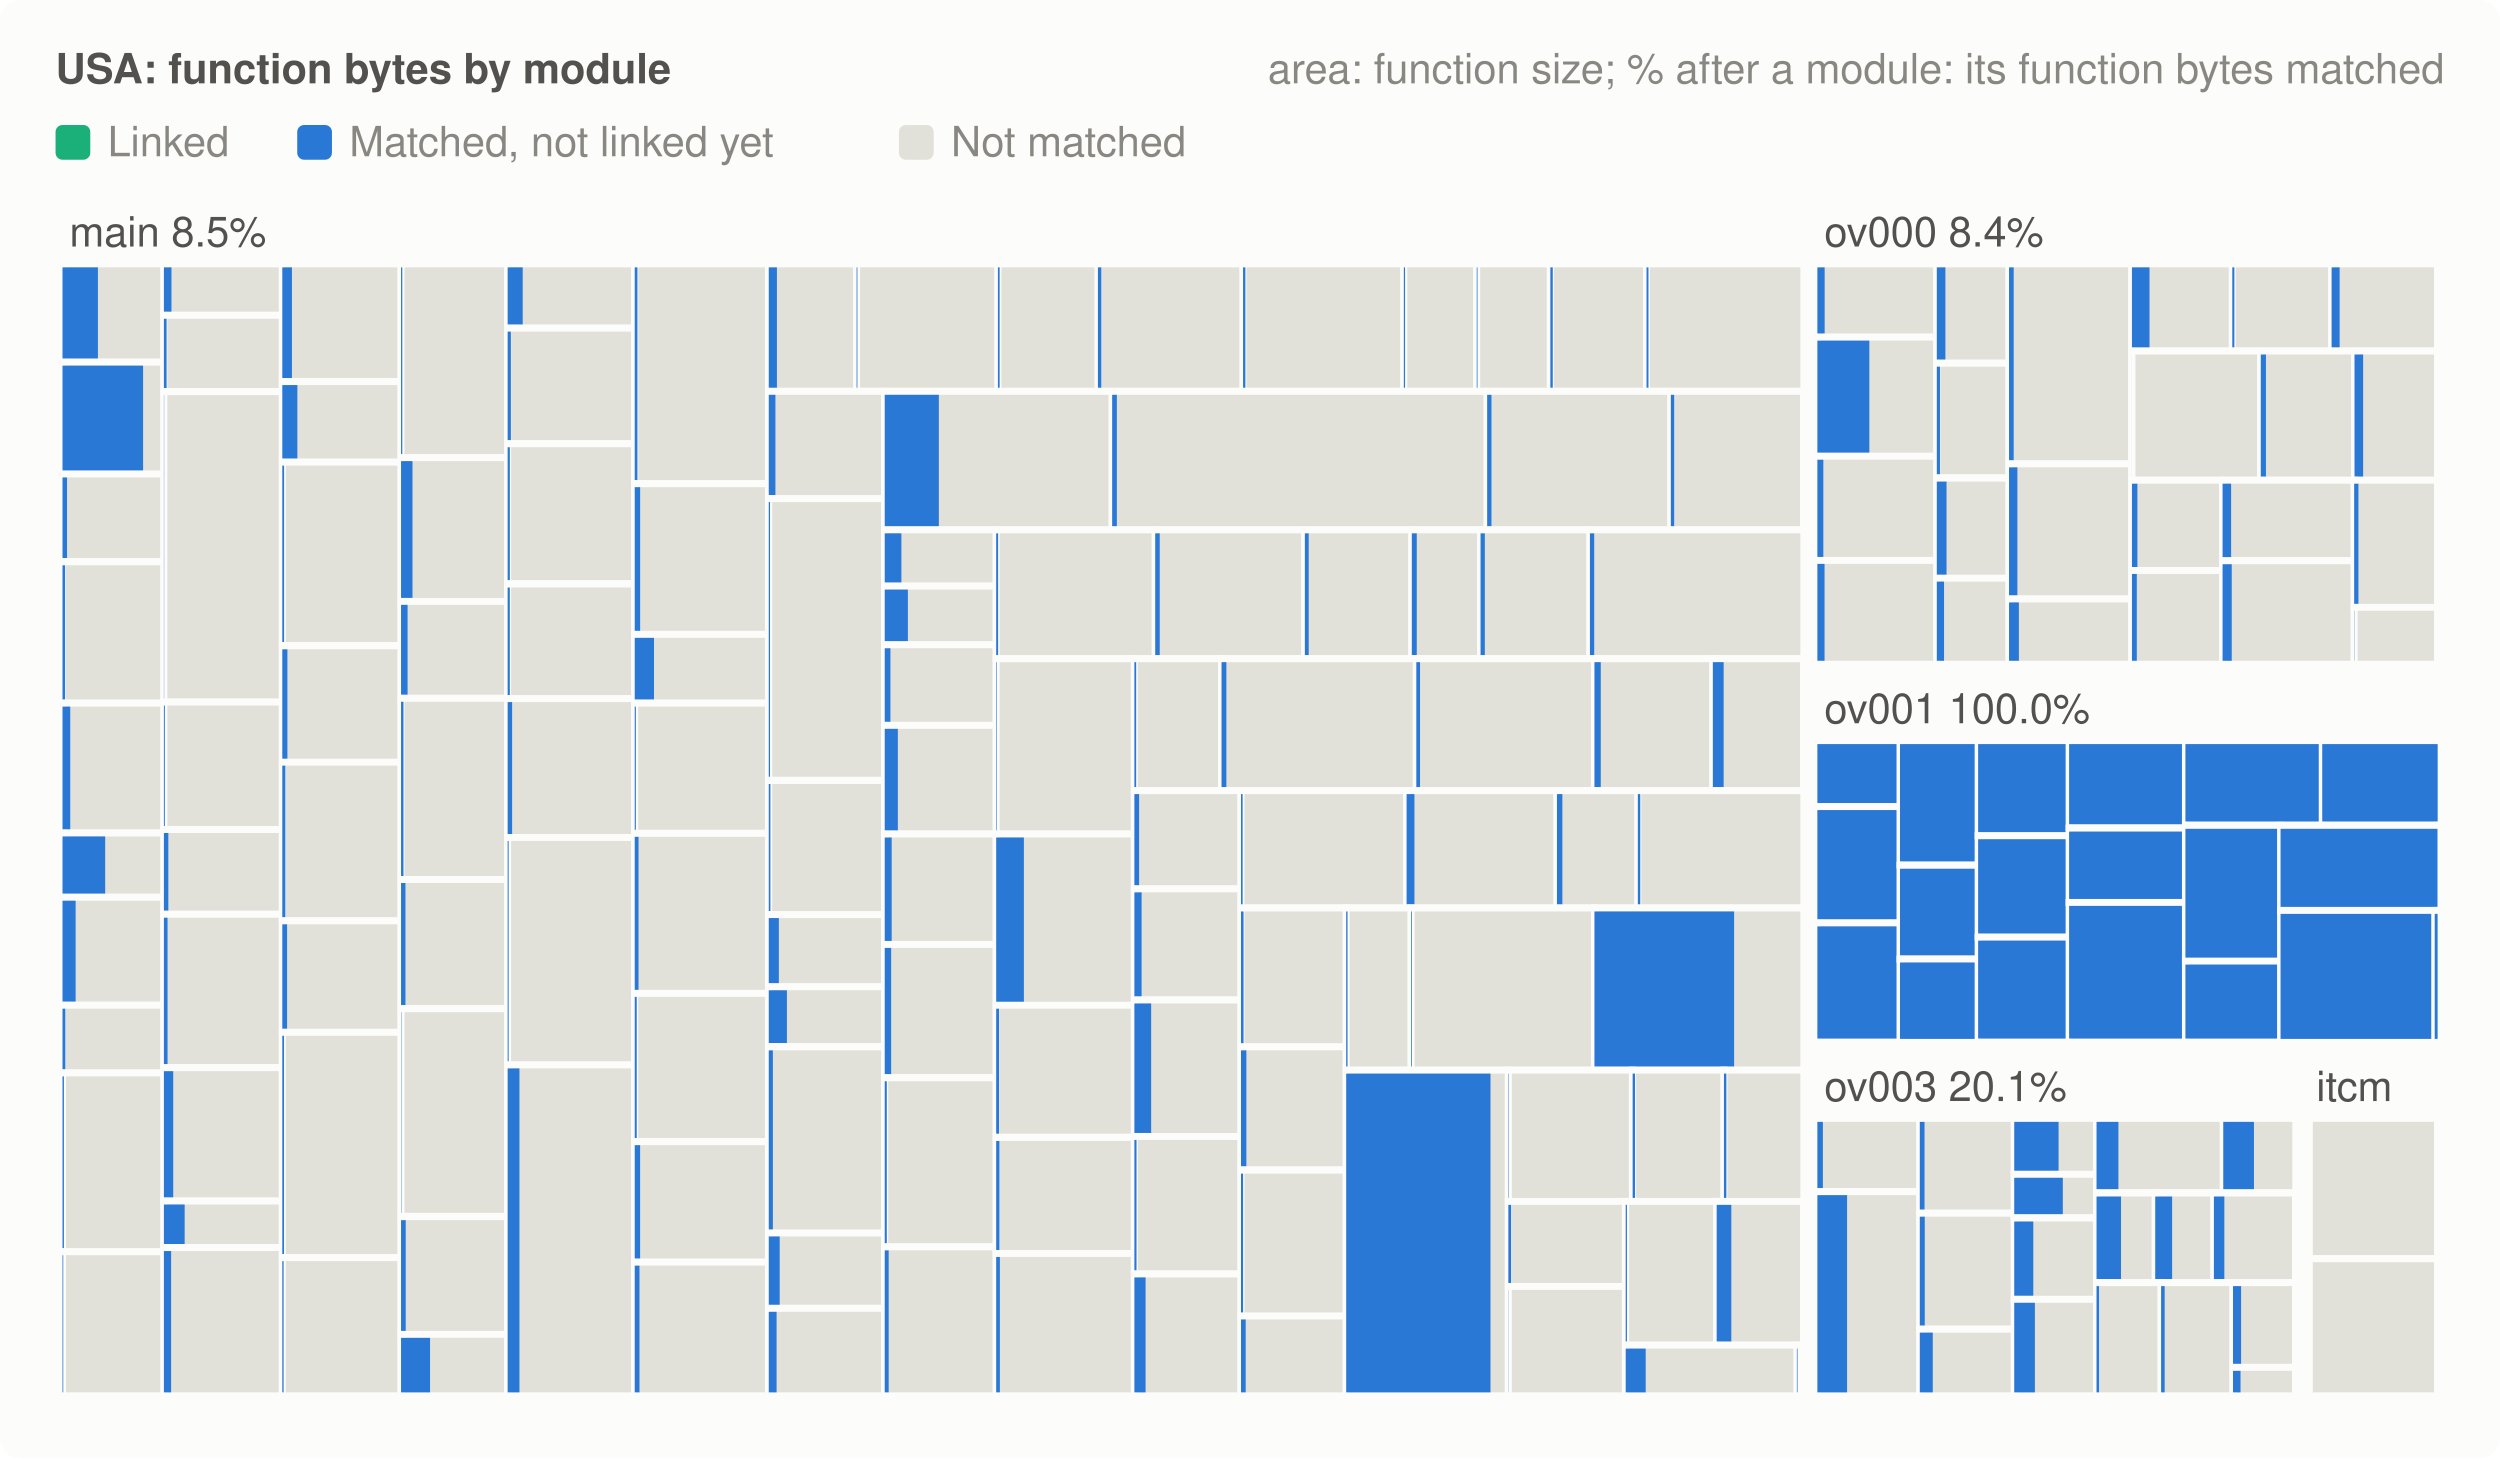
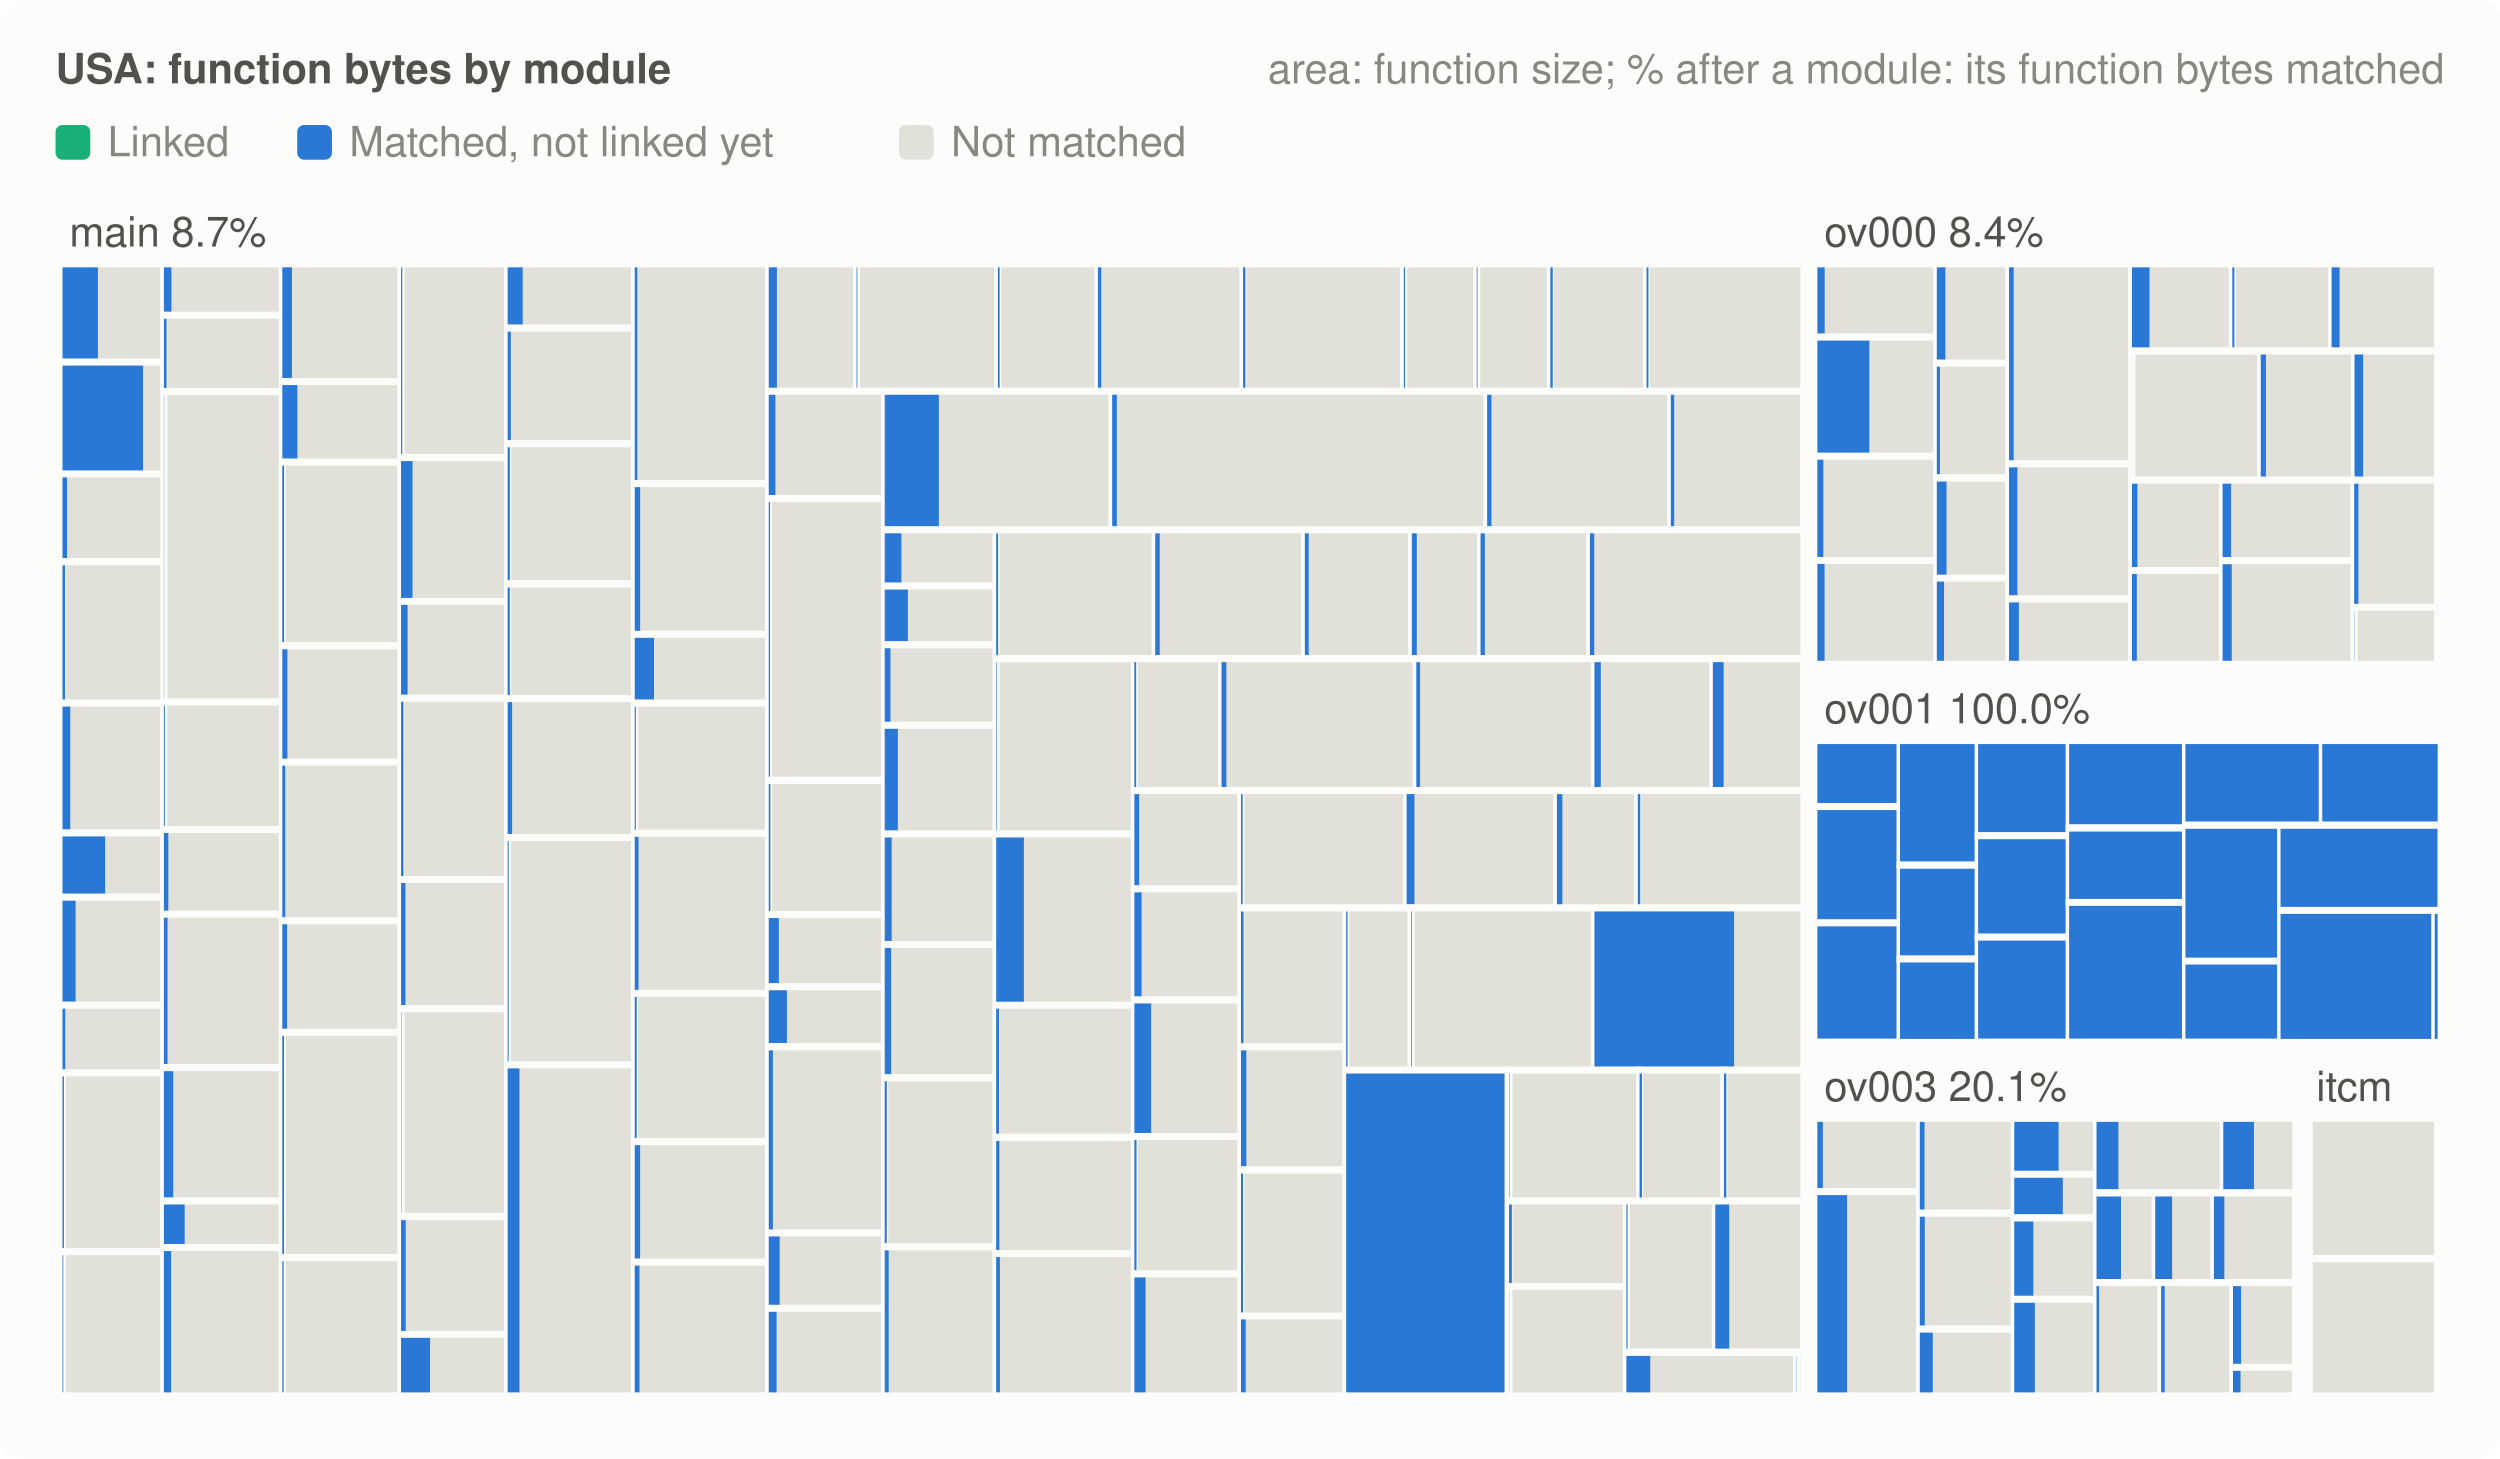
<svg xmlns="http://www.w3.org/2000/svg" viewBox="0 0 720 420" width="720" height="420" role="img" aria-label="Matched and linked code by module (USA)">
  <style>.bg{fill:#fcfcfb}.lbl{fill:#52514e}.muted{fill:#898781}.todo{fill:#e1e0d9}.gap{stroke:#fcfcfb}.matched{fill:#2a78d6}.linked{fill:#1baf7a}@media (prefers-color-scheme: dark){.bg{fill:#1a1a19}.lbl{fill:#c3c2b7}.muted{fill:#898781}.todo{fill:#2c2c2a}.gap{stroke:#1a1a19}.matched{fill:#3987e5}.linked{fill:#199e70}}text{font:12px -apple-system,BlinkMacSystemFont,'Segoe UI',Helvetica,Arial,sans-serif}.head{font-weight:600}</style>
  <rect class="bg" width="720" height="420" rx="6" />
  <text class="lbl head" x="16" y="24">USA: function bytes by module</text>
  <text class="muted" x="704" y="24" text-anchor="end">area: function size; % after a module: its function bytes matched</text>
  <rect class="linked" x="16" y="36" width="10" height="10" rx="2" />
  <text class="muted" x="31" y="45">Linked</text>
  <rect class="matched" x="85.6" y="36" width="10" height="10" rx="2" />
  <text class="muted" x="100.6" y="45">Matched, not linked yet</text>
  <rect class="todo" x="258.9" y="36" width="10" height="10" rx="2" />
  <text class="muted" x="273.9" y="45">Not matched</text>
  <rect class="todo gap" x="18.0" y="76.0" width="29.2" height="28.3" stroke-width="2" />
  <rect class="matched" x="18.0" y="77.0" width="10.20" height="26.3" />
  <rect class="todo gap" x="18.0" y="104.3" width="29.2" height="32.3" stroke-width="2" />
  <rect class="matched" x="18.0" y="105.3" width="23.21" height="30.3" />
  <rect class="todo gap" x="18.0" y="136.5" width="29.2" height="25.2" stroke-width="2" />
  <rect class="matched" x="18.0" y="137.5" width="1.30" height="23.2" />
  <rect class="todo gap" x="18.0" y="161.8" width="29.2" height="40.7" stroke-width="2" />
  <rect class="matched" x="18.0" y="162.8" width="0.75" height="38.7" />
  <rect class="todo gap" x="18.0" y="202.5" width="29.2" height="37.4" stroke-width="2" />
  <rect class="matched" x="18.0" y="203.5" width="2.23" height="35.4" />
  <rect class="todo gap" x="18.0" y="239.9" width="29.2" height="18.5" stroke-width="2" />
  <rect class="matched" x="18.0" y="240.9" width="12.29" height="16.5" />
  <rect class="todo gap" x="18.0" y="258.4" width="29.2" height="31.1" stroke-width="2" />
  <rect class="matched" x="18.0" y="259.4" width="3.78" height="29.1" />
  <rect class="todo gap" x="18.0" y="289.5" width="29.2" height="19.5" stroke-width="2" />
  <rect class="matched" x="18.0" y="290.5" width="0.83" height="17.5" />
  <rect class="todo gap" x="18.0" y="309.0" width="29.2" height="51.5" stroke-width="2" />
  <rect class="matched" x="18.0" y="310.0" width="0.41" height="49.5" />
  <rect class="todo gap" x="18.0" y="360.5" width="29.2" height="41.5" stroke-width="2" />
  <rect class="matched" x="18.0" y="361.5" width="0.22" height="39.5" />
  <rect class="todo gap" x="47.2" y="76.0" width="34.1" height="14.8" stroke-width="2" />
  <rect class="matched" x="47.2" y="77.0" width="2.18" height="12.8" />
  <rect class="todo gap" x="47.2" y="90.8" width="34.1" height="22.0" stroke-width="2" />
  <rect class="matched" x="47.2" y="91.8" width="0.78" height="20.0" />
  <rect class="todo gap" x="47.2" y="112.8" width="34.1" height="89.4" stroke-width="2" />
  <rect class="matched" x="47.2" y="113.8" width="0.08" height="87.4" />
  <rect class="todo gap" x="47.2" y="202.2" width="34.1" height="36.7" stroke-width="2" />
  <rect class="matched" x="47.2" y="203.2" width="0.28" height="34.7" />
  <rect class="todo gap" x="47.2" y="238.9" width="34.1" height="24.4" stroke-width="2" />
  <rect class="matched" x="47.2" y="239.9" width="1.28" height="22.4" />
  <rect class="todo gap" x="47.2" y="263.3" width="34.1" height="44.2" stroke-width="2" />
  <rect class="matched" x="47.2" y="264.3" width="1.06" height="42.2" />
  <rect class="todo gap" x="47.2" y="307.5" width="34.1" height="38.4" stroke-width="2" />
  <rect class="matched" x="47.2" y="308.5" width="2.69" height="36.4" />
  <rect class="todo gap" x="47.2" y="345.9" width="34.1" height="13.4" stroke-width="2" />
  <rect class="matched" x="47.2" y="346.9" width="5.98" height="11.4" />
  <rect class="todo gap" x="47.2" y="359.3" width="34.1" height="42.7" stroke-width="2" />
  <rect class="matched" x="47.2" y="360.3" width="2.08" height="40.7" />
  <rect class="todo gap" x="81.3" y="76.0" width="34.2" height="33.9" stroke-width="2" />
  <rect class="matched" x="81.3" y="77.0" width="2.78" height="31.9" />
  <rect class="todo gap" x="81.3" y="109.9" width="34.2" height="23.2" stroke-width="2" />
  <rect class="matched" x="81.3" y="110.9" width="4.34" height="21.2" />
  <rect class="todo gap" x="81.3" y="133.1" width="34.2" height="52.8" stroke-width="2" />
  <rect class="matched" x="81.3" y="134.1" width="0.52" height="50.8" />
  <rect class="todo gap" x="81.3" y="186.0" width="34.2" height="33.6" stroke-width="2" />
  <rect class="matched" x="81.3" y="187.0" width="1.47" height="31.6" />
  <rect class="todo gap" x="81.3" y="219.5" width="34.2" height="45.7" stroke-width="2" />
  <rect class="matched" x="81.3" y="220.5" width="0.88" height="43.7" />
  <rect class="todo gap" x="81.3" y="265.2" width="34.2" height="32.1" stroke-width="2" />
  <rect class="matched" x="81.3" y="266.2" width="1.38" height="30.1" />
  <rect class="todo gap" x="81.3" y="297.3" width="34.2" height="64.9" stroke-width="2" />
  <rect class="matched" x="81.3" y="298.3" width="0.50" height="62.9" />
  <rect class="todo gap" x="81.3" y="362.2" width="34.2" height="39.8" stroke-width="2" />
  <rect class="matched" x="81.3" y="363.2" width="0.38" height="37.8" />
  <rect class="todo gap" x="115.5" y="76.0" width="30.7" height="55.8" stroke-width="2" />
  <rect class="matched" x="115.5" y="77.0" width="0.36" height="53.8" />
  <rect class="todo gap" x="115.5" y="131.8" width="30.7" height="41.5" stroke-width="2" />
  <rect class="matched" x="115.5" y="132.8" width="3.30" height="39.5" />
  <rect class="todo gap" x="115.5" y="173.2" width="30.7" height="27.9" stroke-width="2" />
  <rect class="matched" x="115.5" y="174.2" width="1.88" height="25.9" />
  <rect class="todo gap" x="115.5" y="201.1" width="30.7" height="52.2" stroke-width="2" />
  <rect class="matched" x="115.5" y="202.1" width="0.70" height="50.2" />
  <rect class="todo gap" x="115.5" y="253.3" width="30.7" height="37.2" stroke-width="2" />
  <rect class="matched" x="115.5" y="254.3" width="1.27" height="35.2" />
  <rect class="todo gap" x="115.5" y="290.5" width="30.7" height="59.8" stroke-width="2" />
  <rect class="matched" x="115.5" y="291.5" width="0.11" height="57.8" />
  <rect class="todo gap" x="115.5" y="350.4" width="30.7" height="34.0" stroke-width="2" />
  <rect class="matched" x="115.5" y="351.4" width="1.35" height="32.0" />
  <rect class="todo gap" x="115.5" y="384.3" width="30.7" height="17.7" stroke-width="2" />
  <rect class="matched" x="115.5" y="385.3" width="8.35" height="15.7" />
  <rect class="todo gap" x="146.2" y="76.0" width="36.6" height="18.5" stroke-width="2" />
  <rect class="matched" x="146.2" y="77.0" width="4.34" height="16.5" />
  <rect class="todo gap" x="146.2" y="94.5" width="36.6" height="33.3" stroke-width="2" />
  <rect class="matched" x="146.2" y="95.5" width="0.93" height="31.3" />
  <rect class="todo gap" x="146.2" y="127.8" width="36.6" height="40.3" stroke-width="2" />
  <rect class="matched" x="146.2" y="128.8" width="0.64" height="38.3" />
  <rect class="todo gap" x="146.2" y="168.2" width="36.6" height="33.0" stroke-width="2" />
  <rect class="matched" x="146.2" y="169.2" width="0.63" height="31.0" />
  <rect class="todo gap" x="146.2" y="201.2" width="36.6" height="40.0" stroke-width="2" />
  <rect class="matched" x="146.2" y="202.2" width="1.29" height="38.0" />
  <rect class="todo gap" x="146.2" y="241.2" width="36.6" height="65.5" stroke-width="2" />
  <rect class="matched" x="146.2" y="242.2" width="0.29" height="63.5" />
  <rect class="todo gap" x="146.2" y="306.7" width="36.6" height="95.3" stroke-width="2" />
  <rect class="matched" x="146.2" y="307.7" width="3.40" height="93.3" />
  <rect class="todo gap" x="182.8" y="76.0" width="38.5" height="63.3" stroke-width="2" />
  <rect class="matched" x="182.8" y="77.0" width="0.78" height="61.3" />
  <rect class="todo gap" x="182.8" y="139.3" width="38.5" height="43.4" stroke-width="2" />
  <rect class="matched" x="182.8" y="140.3" width="1.56" height="41.4" />
  <rect class="todo gap" x="182.8" y="182.7" width="38.5" height="19.8" stroke-width="2" />
  <rect class="matched" x="182.8" y="183.7" width="5.55" height="17.8" />
  <rect class="todo gap" x="182.8" y="202.5" width="38.5" height="37.5" stroke-width="2" />
  <rect class="matched" x="182.8" y="203.5" width="0.33" height="35.5" />
  <rect class="todo gap" x="182.8" y="240.0" width="38.5" height="46.1" stroke-width="2" />
  <rect class="matched" x="182.8" y="241.0" width="1.10" height="44.1" />
  <rect class="todo gap" x="182.8" y="286.1" width="38.5" height="42.7" stroke-width="2" />
  <rect class="matched" x="182.8" y="287.1" width="0.58" height="40.7" />
  <rect class="todo gap" x="182.8" y="328.8" width="38.5" height="34.7" stroke-width="2" />
  <rect class="matched" x="182.8" y="329.8" width="1.55" height="32.7" />
  <rect class="todo gap" x="182.8" y="363.5" width="38.5" height="38.5" stroke-width="2" />
  <rect class="matched" x="182.8" y="364.5" width="1.37" height="36.5" />
  <rect class="todo gap" x="221.4" y="76.0" width="25.3" height="36.7" stroke-width="2" />
  <rect class="matched" x="221.4" y="77.0" width="2.35" height="34.7" />
  <rect class="todo gap" x="246.7" y="76.0" width="40.7" height="36.7" stroke-width="2" />
  <rect class="matched" x="246.7" y="77.0" width="0.23" height="34.7" />
  <rect class="todo gap" x="287.4" y="76.0" width="28.9" height="36.7" stroke-width="2" />
  <rect class="matched" x="287.4" y="77.0" width="0.50" height="34.7" />
  <rect class="todo gap" x="316.2" y="76.0" width="41.8" height="36.7" stroke-width="2" />
  <rect class="matched" x="316.2" y="77.0" width="0.98" height="34.7" />
  <rect class="todo gap" x="358.0" y="76.0" width="46.3" height="36.7" stroke-width="2" />
  <rect class="matched" x="358.0" y="77.0" width="0.67" height="34.7" />
  <rect class="todo gap" x="404.3" y="76.0" width="21.0" height="36.7" stroke-width="2" />
  <rect class="matched" x="404.3" y="77.0" width="0.36" height="34.7" />
  <rect class="todo gap" x="425.3" y="76.0" width="21.2" height="36.7" stroke-width="2" />
  <rect class="matched" x="425.3" y="77.0" width="0.22" height="34.7" />
  <rect class="todo gap" x="446.5" y="76.0" width="27.7" height="36.7" stroke-width="2" />
  <rect class="matched" x="446.5" y="77.0" width="0.70" height="34.7" />
  <rect class="todo gap" x="474.2" y="76.0" width="45.3" height="36.7" stroke-width="2" />
  <rect class="matched" x="474.2" y="77.0" width="0.56" height="34.7" />
  <rect class="todo gap" x="221.4" y="112.7" width="33.4" height="30.9" stroke-width="2" />
  <rect class="matched" x="221.4" y="113.7" width="1.92" height="28.9" />
  <rect class="todo gap" x="221.4" y="143.6" width="33.4" height="81.1" stroke-width="2" />
  <rect class="matched" x="221.4" y="144.6" width="0.37" height="79.1" />
  <rect class="todo gap" x="221.4" y="224.8" width="33.4" height="38.6" stroke-width="2" />
  <rect class="matched" x="221.4" y="225.8" width="0.48" height="36.6" />
  <rect class="todo gap" x="221.4" y="263.4" width="33.4" height="20.8" stroke-width="2" />
  <rect class="matched" x="221.4" y="264.4" width="2.91" height="18.8" />
  <rect class="todo gap" x="221.4" y="284.2" width="33.4" height="17.2" stroke-width="2" />
  <rect class="matched" x="221.4" y="285.2" width="5.23" height="15.2" />
  <rect class="todo gap" x="221.4" y="301.5" width="33.4" height="53.7" stroke-width="2" />
  <rect class="matched" x="221.4" y="302.5" width="1.19" height="51.7" />
  <rect class="todo gap" x="221.4" y="355.1" width="33.4" height="21.7" stroke-width="2" />
  <rect class="matched" x="221.4" y="356.1" width="3.15" height="19.7" />
  <rect class="todo gap" x="221.4" y="376.8" width="33.4" height="25.2" stroke-width="2" />
  <rect class="matched" x="221.4" y="377.8" width="2.26" height="23.2" />
  <rect class="todo gap" x="254.8" y="112.7" width="65.5" height="39.9" stroke-width="2" />
  <rect class="matched" x="254.8" y="113.7" width="15.59" height="37.9" />
  <rect class="todo gap" x="320.3" y="112.7" width="108.0" height="39.9" stroke-width="2" />
  <rect class="matched" x="320.3" y="113.7" width="1.35" height="37.9" />
  <rect class="todo gap" x="428.3" y="112.7" width="52.9" height="39.9" stroke-width="2" />
  <rect class="matched" x="428.3" y="113.7" width="1.24" height="37.9" />
  <rect class="todo gap" x="481.2" y="112.7" width="38.2" height="39.9" stroke-width="2" />
  <rect class="matched" x="481.2" y="113.7" width="0.97" height="37.9" />
  <rect class="todo gap" x="254.8" y="152.6" width="32.1" height="16.2" stroke-width="2" />
  <rect class="matched" x="254.8" y="153.6" width="4.80" height="14.2" />
  <rect class="todo gap" x="254.8" y="168.8" width="32.1" height="16.9" stroke-width="2" />
  <rect class="matched" x="254.8" y="169.8" width="6.67" height="14.9" />
  <rect class="todo gap" x="254.8" y="185.7" width="32.1" height="23.2" stroke-width="2" />
  <rect class="matched" x="254.8" y="186.7" width="1.64" height="21.2" />
  <rect class="todo gap" x="254.8" y="208.9" width="32.1" height="31.3" stroke-width="2" />
  <rect class="matched" x="254.8" y="209.9" width="3.78" height="29.3" />
  <rect class="todo gap" x="254.8" y="240.2" width="32.1" height="31.8" stroke-width="2" />
  <rect class="matched" x="254.8" y="241.2" width="2.00" height="29.8" />
  <rect class="todo gap" x="254.8" y="272.0" width="32.1" height="38.4" stroke-width="2" />
  <rect class="matched" x="254.8" y="273.0" width="1.85" height="36.4" />
  <rect class="todo gap" x="254.8" y="310.4" width="32.1" height="48.7" stroke-width="2" />
  <rect class="matched" x="254.8" y="311.4" width="0.60" height="46.7" />
  <rect class="todo gap" x="254.8" y="359.1" width="32.1" height="42.9" stroke-width="2" />
  <rect class="matched" x="254.8" y="360.1" width="1.14" height="40.9" />
  <rect class="todo gap" x="286.9" y="152.6" width="45.8" height="37.1" stroke-width="2" />
  <rect class="matched" x="286.9" y="153.6" width="0.56" height="35.1" />
  <rect class="todo gap" x="332.7" y="152.6" width="43.1" height="37.1" stroke-width="2" />
  <rect class="matched" x="332.7" y="153.6" width="1.30" height="35.1" />
  <rect class="todo gap" x="375.8" y="152.6" width="30.8" height="37.1" stroke-width="2" />
  <rect class="matched" x="375.8" y="153.6" width="1.11" height="35.1" />
  <rect class="todo gap" x="406.6" y="152.6" width="19.8" height="37.1" stroke-width="2" />
  <rect class="matched" x="406.6" y="153.6" width="1.43" height="35.1" />
  <rect class="todo gap" x="426.4" y="152.6" width="31.5" height="37.1" stroke-width="2" />
  <rect class="matched" x="426.4" y="153.6" width="1.23" height="35.1" />
  <rect class="todo gap" x="457.9" y="152.6" width="61.6" height="37.1" stroke-width="2" />
  <rect class="matched" x="457.9" y="153.6" width="1.23" height="35.1" />
  <rect class="todo gap" x="286.9" y="189.7" width="39.8" height="50.5" stroke-width="2" />
  <rect class="matched" x="286.9" y="190.7" width="0.17" height="48.5" />
  <rect class="todo gap" x="286.9" y="240.2" width="39.8" height="49.4" stroke-width="2" />
  <rect class="matched" x="286.9" y="241.2" width="7.98" height="47.4" />
  <rect class="todo gap" x="286.9" y="289.5" width="39.8" height="38.0" stroke-width="2" />
  <rect class="matched" x="286.9" y="290.5" width="0.84" height="36.0" />
  <rect class="todo gap" x="286.9" y="327.6" width="39.8" height="33.5" stroke-width="2" />
  <rect class="matched" x="286.9" y="328.6" width="0.94" height="31.5" />
  <rect class="todo gap" x="286.9" y="361.0" width="39.8" height="41.0" stroke-width="2" />
  <rect class="matched" x="286.9" y="362.0" width="1.07" height="39.0" />
  <rect class="todo gap" x="326.7" y="189.7" width="25.1" height="38.0" stroke-width="2" />
  <rect class="matched" x="326.7" y="190.7" width="0.52" height="36.0" />
  <rect class="todo gap" x="351.8" y="189.7" width="56.1" height="38.0" stroke-width="2" />
  <rect class="matched" x="351.8" y="190.7" width="1.39" height="36.0" />
  <rect class="todo gap" x="407.9" y="189.7" width="51.3" height="38.0" stroke-width="2" />
  <rect class="matched" x="407.9" y="190.7" width="1.07" height="36.0" />
  <rect class="todo gap" x="459.2" y="189.7" width="34.1" height="38.0" stroke-width="2" />
  <rect class="matched" x="459.2" y="190.7" width="1.82" height="36.0" />
  <rect class="todo gap" x="493.3" y="189.7" width="26.1" height="38.0" stroke-width="2" />
  <rect class="matched" x="493.3" y="190.7" width="3.11" height="36.0" />
  <rect class="todo gap" x="326.7" y="227.7" width="30.7" height="28.3" stroke-width="2" />
  <rect class="matched" x="326.7" y="228.7" width="1.36" height="26.3" />
  <rect class="todo gap" x="326.7" y="256.0" width="30.7" height="32.0" stroke-width="2" />
  <rect class="matched" x="326.7" y="257.0" width="2.08" height="30.0" />
  <rect class="todo gap" x="326.7" y="288.0" width="30.7" height="39.3" stroke-width="2" />
  <rect class="matched" x="326.7" y="289.0" width="4.83" height="37.3" />
  <rect class="todo gap" x="326.7" y="327.3" width="30.7" height="39.6" stroke-width="2" />
  <rect class="matched" x="326.7" y="328.3" width="0.62" height="37.6" />
  <rect class="todo gap" x="326.7" y="366.9" width="30.7" height="35.1" stroke-width="2" />
  <rect class="matched" x="326.7" y="367.9" width="3.23" height="33.1" />
  <rect class="todo gap" x="357.4" y="227.7" width="47.7" height="33.8" stroke-width="2" />
  <rect class="matched" x="357.4" y="228.7" width="0.48" height="31.8" />
  <rect class="todo gap" x="405.1" y="227.7" width="43.3" height="33.8" stroke-width="2" />
  <rect class="matched" x="405.1" y="228.7" width="2.26" height="31.8" />
  <rect class="todo gap" x="448.4" y="227.7" width="23.3" height="33.8" stroke-width="2" />
  <rect class="matched" x="448.4" y="228.7" width="1.56" height="31.8" />
  <rect class="todo gap" x="471.7" y="227.7" width="47.8" height="33.8" stroke-width="2" />
  <rect class="matched" x="471.7" y="228.7" width="0.70" height="31.8" />
  <rect class="todo gap" x="357.4" y="261.5" width="30.3" height="40.0" stroke-width="2" />
  <rect class="matched" x="357.4" y="262.5" width="0.74" height="38.0" />
  <rect class="todo gap" x="357.4" y="301.5" width="30.3" height="35.4" stroke-width="2" />
  <rect class="matched" x="357.4" y="302.5" width="1.55" height="33.4" />
  <rect class="todo gap" x="357.4" y="337.0" width="30.3" height="42.1" stroke-width="2" />
  <rect class="matched" x="357.4" y="338.0" width="0.61" height="40.1" />
  <rect class="todo gap" x="357.4" y="379.0" width="30.3" height="23.0" stroke-width="2" />
  <rect class="matched" x="357.4" y="380.0" width="1.36" height="21.0" />
  <rect class="todo gap" x="387.7" y="261.5" width="18.7" height="46.7" stroke-width="2" />
  <rect class="matched" x="387.7" y="262.5" width="0.39" height="44.7" />
  <rect class="todo gap" x="406.4" y="261.5" width="52.8" height="46.7" stroke-width="2" />
  <rect class="matched" x="406.4" y="262.5" width="0.22" height="44.7" />
  <rect class="todo gap" x="459.2" y="261.5" width="60.3" height="46.7" stroke-width="2" />
  <rect class="matched" x="459.2" y="262.5" width="40.22" height="44.7" />
-   <rect class="todo gap" x="387.7" y="308.2" width="46.7" height="93.8" stroke-width="2" />
-   <rect class="matched" x="387.7" y="309.2" width="41.56" height="91.8" />
-   <rect class="todo gap" x="434.4" y="308.2" width="35.7" height="37.9" stroke-width="2" />
-   <rect class="matched" x="434.4" y="309.2" width="0.13" height="35.9" />
-   <rect class="todo gap" x="470.2" y="308.2" width="26.3" height="37.9" stroke-width="2" />
-   <rect class="matched" x="470.2" y="309.2" width="0.69" height="35.9" />
-   <rect class="todo gap" x="496.5" y="308.2" width="23.0" height="37.9" stroke-width="2" />
-   <rect class="matched" x="496.5" y="309.2" width="0.69" height="35.9" />
-   <rect class="todo gap" x="434.4" y="346.0" width="33.7" height="24.5" stroke-width="2" />
-   <rect class="matched" x="434.4" y="347.0" width="0.81" height="22.5" />
-   <rect class="todo gap" x="434.4" y="370.5" width="33.7" height="31.5" stroke-width="2" />
-   <rect class="matched" x="434.4" y="371.5" width="0.06" height="29.5" />
-   <rect class="todo gap" x="468.2" y="346.0" width="26.3" height="41.4" stroke-width="2" />
-   <rect class="matched" x="468.2" y="347.0" width="0.36" height="39.4" />
-   <rect class="todo gap" x="494.4" y="346.0" width="25.0" height="41.4" stroke-width="2" />
-   <rect class="matched" x="494.4" y="347.0" width="4.22" height="39.4" />
-   <rect class="todo gap" x="468.2" y="387.4" width="49.4" height="14.6" stroke-width="2" />
-   <rect class="matched" x="468.2" y="388.4" width="5.76" height="12.6" />
-   <rect class="todo gap" x="517.5" y="387.4" width="1.9" height="14.6" stroke-width="2" />
-   <rect class="matched" x="517.5" y="388.4" width="0.19" height="12.6" />
-   <text class="lbl" x="20.0" y="71.0">main 8.5%</text>
+   <rect class="todo gap" x="387.7" y="308.2" width="46.9" height="93.8" stroke-width="2" />
+   <rect class="matched" x="387.7" y="309.2" width="45.58" height="91.8" />
+   <rect class="todo gap" x="434.6" y="308.2" width="37.6" height="37.8" stroke-width="2" />
+   <rect class="matched" x="434.6" y="309.2" width="0.13" height="35.8" />
+   <rect class="todo gap" x="472.2" y="308.2" width="24.3" height="37.8" stroke-width="2" />
+   <rect class="matched" x="472.2" y="309.2" width="0.69" height="35.8" />
+   <rect class="todo gap" x="496.5" y="308.2" width="23.0" height="37.8" stroke-width="2" />
+   <rect class="matched" x="496.5" y="309.2" width="0.69" height="35.8" />
+   <rect class="todo gap" x="434.6" y="345.9" width="33.8" height="24.6" stroke-width="2" />
+   <rect class="matched" x="434.6" y="346.9" width="0.81" height="22.6" />
+   <rect class="todo gap" x="434.6" y="370.5" width="33.8" height="31.5" stroke-width="2" />
+   <rect class="matched" x="434.6" y="371.5" width="0.06" height="29.5" />
+   <rect class="todo gap" x="468.4" y="345.9" width="25.7" height="43.5" stroke-width="2" />
+   <rect class="matched" x="468.4" y="346.9" width="0.34" height="41.5" />
+   <rect class="todo gap" x="494.0" y="345.9" width="25.4" height="43.5" stroke-width="2" />
+   <rect class="matched" x="494.0" y="346.9" width="4.01" height="41.5" />
+   <rect class="todo gap" x="468.4" y="389.5" width="49.0" height="12.5" stroke-width="2" />
+   <rect class="matched" x="468.4" y="390.5" width="6.87" height="10.5" />
+   <rect class="todo gap" x="517.4" y="389.5" width="2.1" height="12.5" stroke-width="2" />
+   <rect class="matched" x="517.4" y="390.5" width="0.08" height="10.5" />
+   <text class="lbl" x="20.0" y="71.0">main 8.7%</text>
  <rect class="todo gap" x="523.4" y="76.0" width="34.4" height="21.1" stroke-width="2" />
  <rect class="matched" x="523.4" y="77.0" width="2.10" height="19.1" />
  <rect class="todo gap" x="523.4" y="97.1" width="34.4" height="34.3" stroke-width="2" />
  <rect class="matched" x="523.4" y="98.1" width="14.97" height="32.3" />
  <rect class="todo gap" x="523.4" y="131.4" width="34.4" height="30.1" stroke-width="2" />
  <rect class="matched" x="523.4" y="132.4" width="1.72" height="28.1" />
  <rect class="todo gap" x="523.4" y="161.4" width="34.4" height="29.9" stroke-width="2" />
  <rect class="matched" x="523.4" y="162.4" width="2.07" height="27.9" />
  <rect class="todo gap" x="557.8" y="76.0" width="20.8" height="28.6" stroke-width="2" />
  <rect class="matched" x="557.8" y="77.0" width="2.47" height="26.6" />
  <rect class="todo gap" x="557.8" y="104.6" width="20.8" height="33.0" stroke-width="2" />
  <rect class="matched" x="557.8" y="105.6" width="0.91" height="31.0" />
  <rect class="todo gap" x="557.8" y="137.7" width="20.8" height="28.9" stroke-width="2" />
  <rect class="matched" x="557.8" y="138.7" width="2.80" height="26.9" />
  <rect class="todo gap" x="557.8" y="166.5" width="20.8" height="24.8" stroke-width="2" />
  <rect class="matched" x="557.8" y="167.5" width="2.08" height="22.8" />
  <rect class="todo gap" x="578.6" y="76.0" width="35.3" height="57.6" stroke-width="2" />
  <rect class="matched" x="578.6" y="77.0" width="1.34" height="55.6" />
  <rect class="todo gap" x="578.6" y="133.6" width="35.3" height="38.9" stroke-width="2" />
  <rect class="matched" x="578.6" y="134.6" width="2.41" height="36.9" />
  <rect class="todo gap" x="578.6" y="172.5" width="35.3" height="18.8" stroke-width="2" />
  <rect class="matched" x="578.6" y="173.5" width="2.84" height="16.8" />
  <rect class="todo gap" x="614.0" y="76.0" width="28.9" height="25.1" stroke-width="2" />
  <rect class="matched" x="614.0" y="77.0" width="5.06" height="23.1" />
  <rect class="todo gap" x="642.9" y="76.0" width="28.7" height="25.1" stroke-width="2" />
  <rect class="matched" x="642.9" y="77.0" width="0.60" height="23.1" />
  <rect class="todo gap" x="671.5" y="76.0" width="30.5" height="25.1" stroke-width="2" />
  <rect class="matched" x="671.5" y="77.0" width="2.31" height="23.1" />
  <rect class="todo gap" x="614.0" y="101.1" width="37.1" height="37.2" stroke-width="2" />
  <rect class="matched" x="614.0" y="102.1" width="0.01" height="35.2" />
  <rect class="todo gap" x="651.1" y="101.1" width="27.1" height="37.2" stroke-width="2" />
  <rect class="matched" x="651.1" y="102.1" width="1.49" height="35.2" />
  <rect class="todo gap" x="678.1" y="101.1" width="23.9" height="37.2" stroke-width="2" />
  <rect class="matched" x="678.1" y="102.1" width="2.48" height="35.2" />
  <rect class="todo gap" x="614.0" y="138.3" width="26.1" height="26.0" stroke-width="2" />
  <rect class="matched" x="614.0" y="139.3" width="1.57" height="24.0" />
  <rect class="todo gap" x="614.0" y="164.3" width="26.1" height="27.0" stroke-width="2" />
  <rect class="matched" x="614.0" y="165.3" width="1.40" height="25.0" />
  <rect class="todo gap" x="640.1" y="138.3" width="37.9" height="23.2" stroke-width="2" />
  <rect class="matched" x="640.1" y="139.3" width="2.46" height="21.2" />
  <rect class="todo gap" x="640.1" y="161.5" width="37.9" height="29.8" stroke-width="2" />
  <rect class="matched" x="640.1" y="162.5" width="2.64" height="27.8" />
  <rect class="todo gap" x="678.0" y="138.3" width="24.0" height="36.7" stroke-width="2" />
  <rect class="matched" x="678.0" y="139.3" width="1.23" height="34.7" />
  <rect class="todo gap" x="678.0" y="174.9" width="24.0" height="16.4" stroke-width="2" />
  <rect class="matched" x="678.0" y="175.9" width="0.08" height="14.4" />
  <text class="lbl" x="525.4" y="71.0">ov000 8.4%</text>
  <rect class="todo gap" x="523.4" y="213.3" width="23.8" height="19.0" stroke-width="2" />
  <rect class="matched" x="523.4" y="214.3" width="23.78" height="17.0" />
  <rect class="todo gap" x="523.4" y="232.3" width="23.8" height="33.5" stroke-width="2" />
  <rect class="matched" x="523.4" y="233.3" width="23.78" height="31.5" />
  <rect class="todo gap" x="523.4" y="265.8" width="23.8" height="34.3" stroke-width="2" />
  <rect class="matched" x="523.4" y="266.8" width="23.78" height="32.3" />
  <rect class="todo gap" x="547.2" y="213.3" width="22.5" height="35.8" stroke-width="2" />
  <rect class="matched" x="547.2" y="214.3" width="22.51" height="33.8" />
  <rect class="todo gap" x="547.2" y="249.2" width="22.5" height="27.0" stroke-width="2" />
  <rect class="matched" x="547.2" y="250.2" width="22.51" height="25.0" />
  <rect class="todo gap" x="547.2" y="276.2" width="22.5" height="24.0" stroke-width="2" />
  <rect class="matched" x="547.2" y="277.2" width="22.51" height="22.0" />
  <rect class="todo gap" x="569.7" y="213.3" width="26.1" height="27.4" stroke-width="2" />
  <rect class="matched" x="569.7" y="214.3" width="26.12" height="25.4" />
  <rect class="todo gap" x="569.7" y="240.7" width="26.1" height="29.2" stroke-width="2" />
  <rect class="matched" x="569.7" y="241.7" width="26.12" height="27.2" />
  <rect class="todo gap" x="569.7" y="269.9" width="26.1" height="30.2" stroke-width="2" />
  <rect class="matched" x="569.7" y="270.9" width="26.12" height="28.2" />
  <rect class="todo gap" x="595.9" y="213.3" width="33.6" height="25.1" stroke-width="2" />
  <rect class="matched" x="595.9" y="214.3" width="33.56" height="23.1" />
  <rect class="todo gap" x="595.9" y="238.5" width="33.6" height="21.5" stroke-width="2" />
  <rect class="matched" x="595.9" y="239.5" width="33.56" height="19.5" />
  <rect class="todo gap" x="595.9" y="259.9" width="33.6" height="40.2" stroke-width="2" />
  <rect class="matched" x="595.9" y="260.9" width="33.56" height="38.2" />
  <rect class="todo gap" x="629.4" y="213.3" width="39.3" height="24.3" stroke-width="2" />
  <rect class="matched" x="629.4" y="214.3" width="39.33" height="22.3" />
  <rect class="todo gap" x="668.8" y="213.3" width="33.2" height="24.3" stroke-width="2" />
  <rect class="matched" x="668.8" y="214.3" width="33.25" height="22.3" />
  <rect class="todo gap" x="629.4" y="237.7" width="27.4" height="39.2" stroke-width="2" />
  <rect class="matched" x="629.4" y="238.7" width="27.38" height="37.2" />
  <rect class="todo gap" x="629.4" y="276.8" width="27.4" height="23.3" stroke-width="2" />
  <rect class="matched" x="629.4" y="277.8" width="27.38" height="21.3" />
  <rect class="todo gap" x="656.8" y="237.7" width="45.2" height="24.5" stroke-width="2" />
  <rect class="matched" x="656.8" y="238.7" width="45.20" height="22.5" />
  <rect class="todo gap" x="656.8" y="262.2" width="44.4" height="38.0" stroke-width="2" />
  <rect class="matched" x="656.8" y="263.2" width="44.37" height="36.0" />
  <rect class="todo gap" x="701.2" y="262.2" width="0.8" height="38.0" stroke-width="2" />
  <rect class="matched" x="701.2" y="263.2" width="0.83" height="36.0" />
  <text class="lbl" x="525.4" y="208.3">ov001 100.0%</text>
  <rect class="todo gap" x="523.4" y="322.1" width="29.5" height="21.1" stroke-width="2" />
  <rect class="matched" x="523.4" y="323.1" width="1.59" height="19.1" />
  <rect class="todo gap" x="523.4" y="343.2" width="29.5" height="58.8" stroke-width="2" />
  <rect class="matched" x="523.4" y="344.2" width="8.56" height="56.8" />
  <rect class="todo gap" x="552.9" y="322.1" width="27.2" height="27.3" stroke-width="2" />
  <rect class="matched" x="552.9" y="323.1" width="1.36" height="25.3" />
  <rect class="todo gap" x="552.9" y="349.4" width="27.2" height="33.4" stroke-width="2" />
  <rect class="matched" x="552.9" y="350.4" width="1.43" height="31.4" />
  <rect class="todo gap" x="552.9" y="382.8" width="27.2" height="19.2" stroke-width="2" />
  <rect class="matched" x="552.9" y="383.8" width="3.74" height="17.2" />
  <rect class="todo gap" x="580.1" y="322.1" width="23.7" height="16.1" stroke-width="2" />
  <rect class="matched" x="580.1" y="323.1" width="12.77" height="14.1" />
  <rect class="todo gap" x="580.1" y="338.2" width="23.7" height="12.5" stroke-width="2" />
  <rect class="matched" x="580.1" y="339.2" width="13.99" height="10.5" />
  <rect class="todo gap" x="580.1" y="350.8" width="23.7" height="23.4" stroke-width="2" />
  <rect class="matched" x="580.1" y="351.8" width="5.49" height="21.4" />
  <rect class="todo gap" x="580.1" y="374.2" width="23.7" height="27.8" stroke-width="2" />
  <rect class="matched" x="580.1" y="375.2" width="5.95" height="25.8" />
  <rect class="todo gap" x="603.8" y="322.1" width="36.5" height="21.4" stroke-width="2" />
  <rect class="matched" x="603.8" y="323.1" width="6.30" height="19.4" />
  <rect class="todo gap" x="640.3" y="322.1" width="20.9" height="21.4" stroke-width="2" />
  <rect class="matched" x="640.3" y="323.1" width="8.84" height="19.4" />
  <rect class="todo gap" x="603.8" y="343.6" width="16.9" height="25.8" stroke-width="2" />
  <rect class="matched" x="603.8" y="344.6" width="7.05" height="23.8" />
  <rect class="todo gap" x="620.7" y="343.6" width="16.9" height="25.8" stroke-width="2" />
  <rect class="matched" x="620.7" y="344.6" width="4.87" height="23.8" />
  <rect class="todo gap" x="637.6" y="343.6" width="23.5" height="25.8" stroke-width="2" />
  <rect class="matched" x="637.6" y="344.6" width="3.01" height="23.8" />
  <rect class="todo gap" x="603.8" y="369.4" width="18.6" height="32.6" stroke-width="2" />
  <rect class="matched" x="603.8" y="370.4" width="0.77" height="30.6" />
  <rect class="todo gap" x="622.4" y="369.4" width="20.7" height="32.6" stroke-width="2" />
  <rect class="matched" x="622.4" y="370.4" width="1.03" height="30.6" />
  <rect class="todo gap" x="643.1" y="369.4" width="18.0" height="24.4" stroke-width="2" />
  <rect class="matched" x="643.1" y="370.4" width="2.33" height="22.4" />
  <rect class="todo gap" x="643.1" y="393.8" width="18.0" height="8.2" stroke-width="2" />
  <rect class="matched" x="643.1" y="394.8" width="2.17" height="6.2" />
  <text class="lbl" x="525.4" y="317.1">ov003 20.1%</text>
  <rect class="todo gap" x="665.1" y="322.1" width="36.9" height="40.4" stroke-width="2" />
  <rect class="todo gap" x="665.1" y="362.5" width="36.9" height="39.5" stroke-width="2" />
  <text class="lbl" x="667.1" y="317.1">itcm</text>
</svg>
